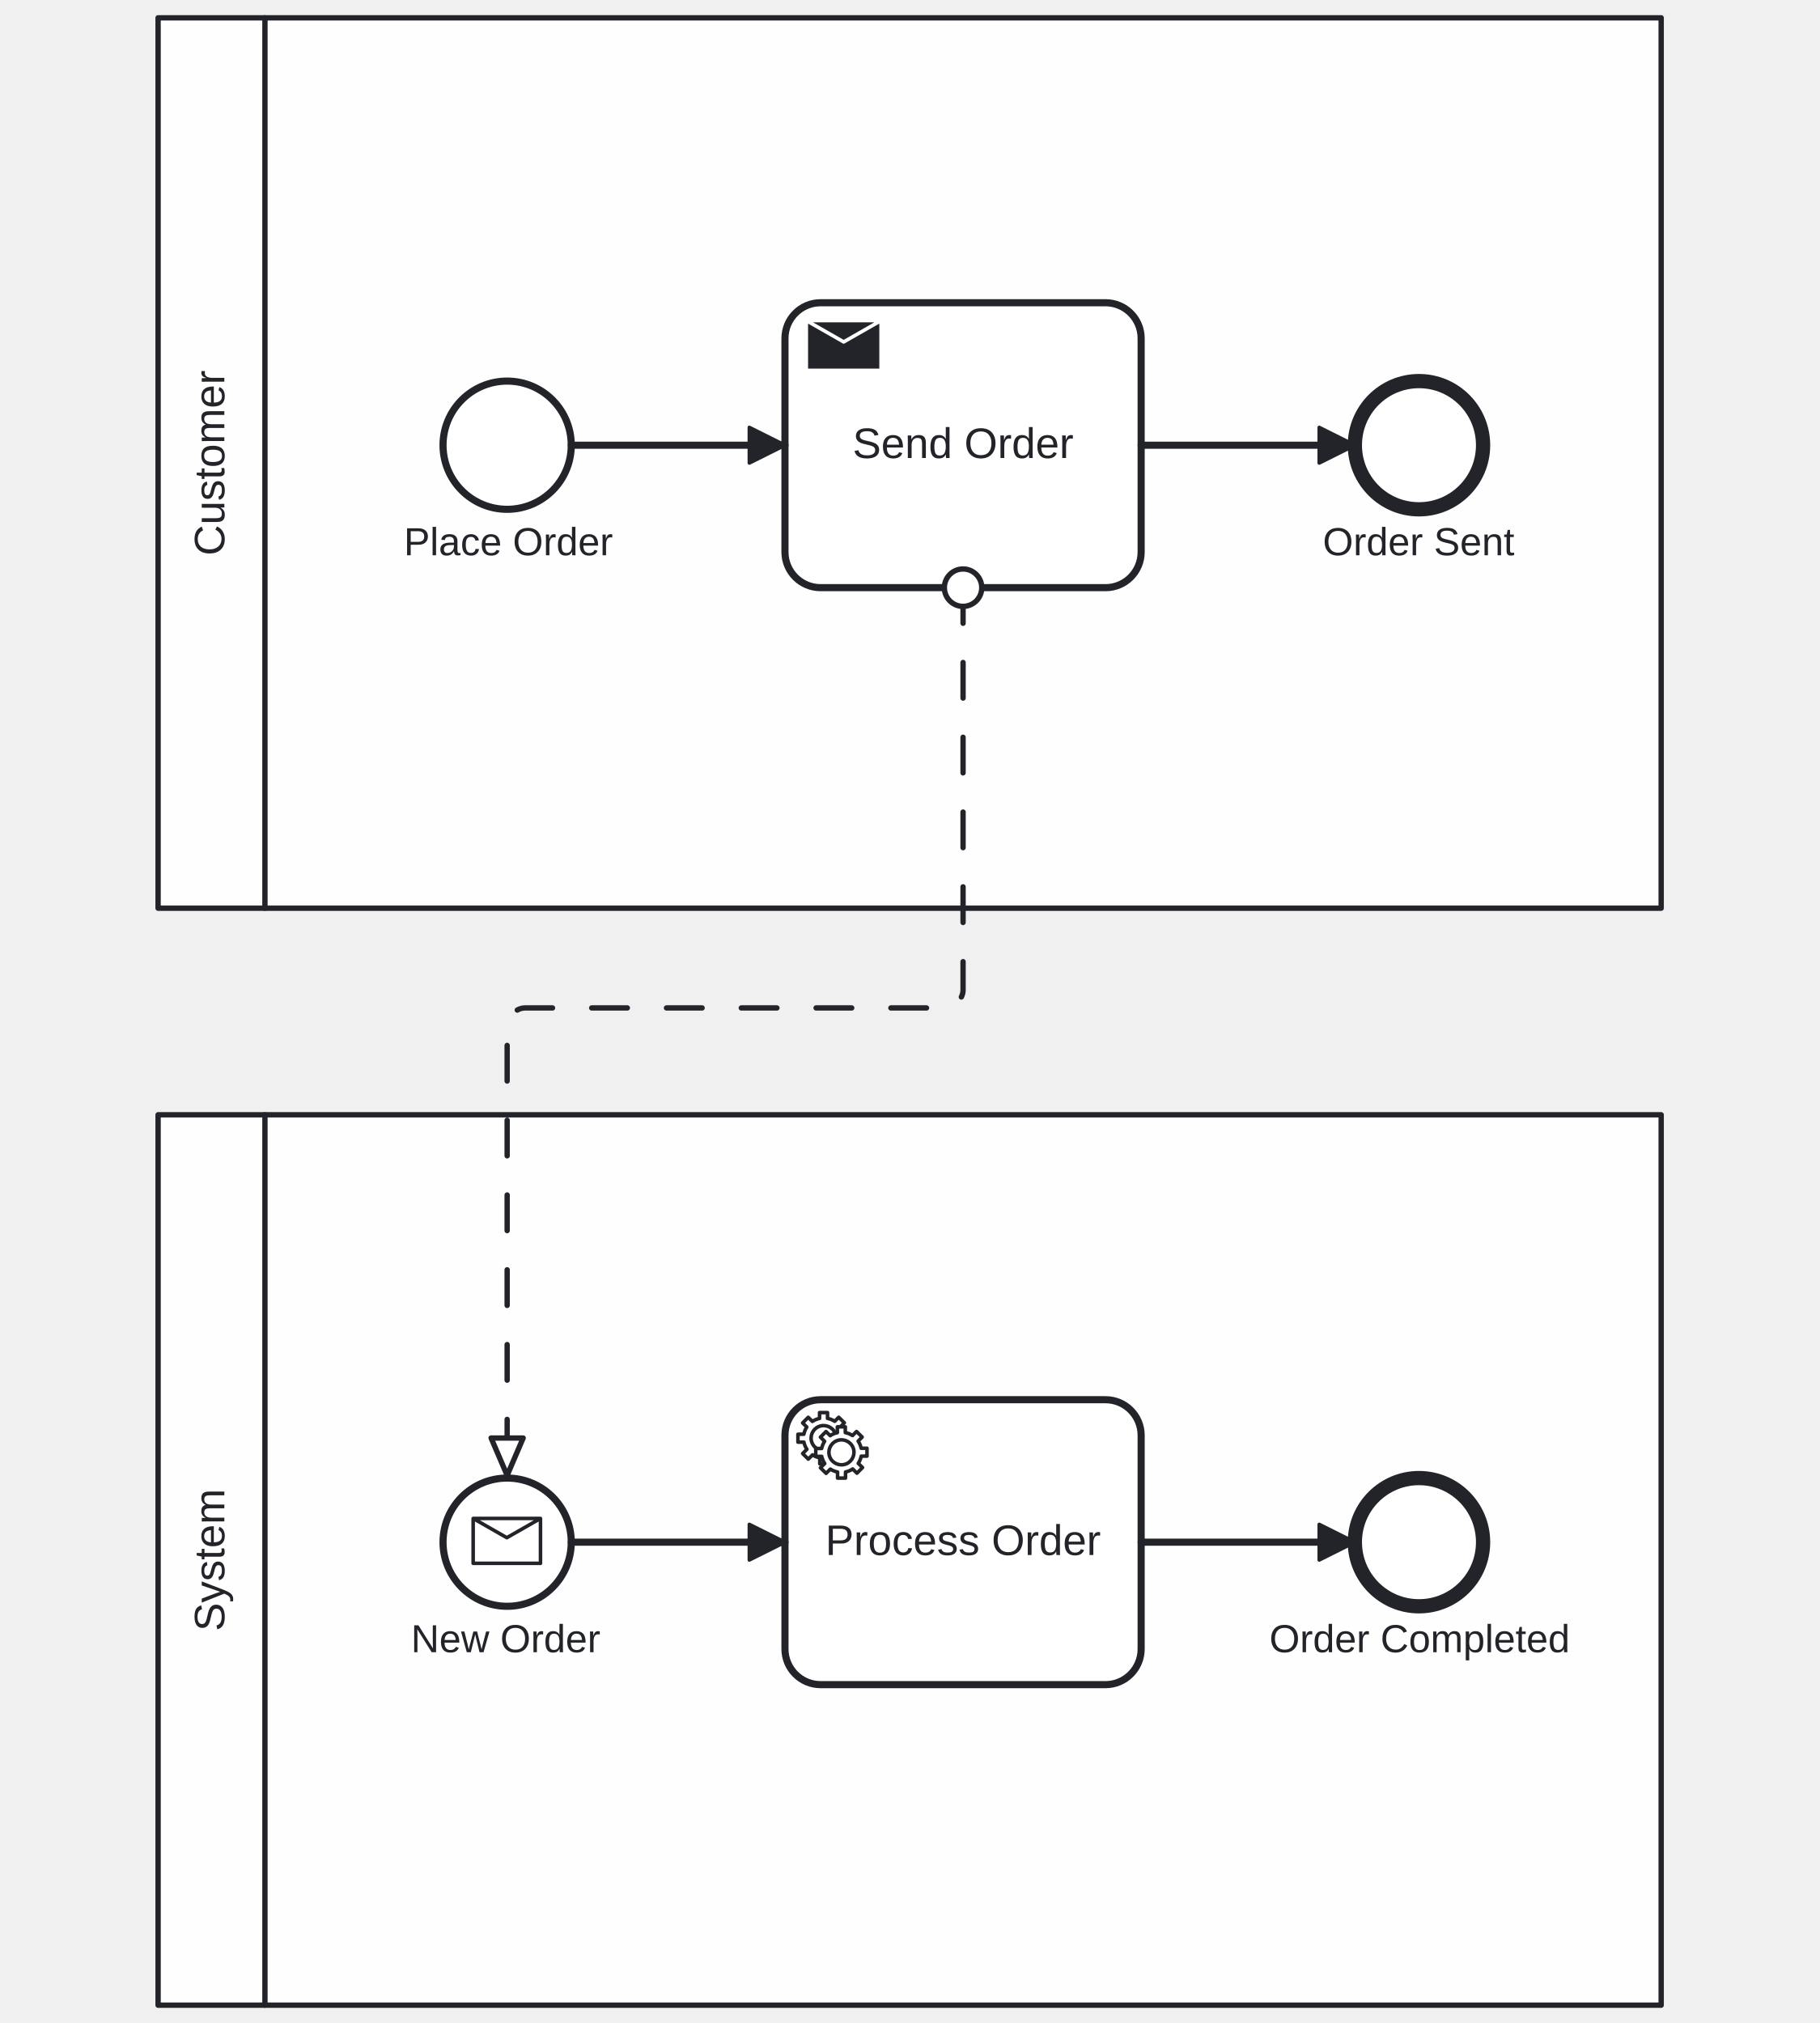
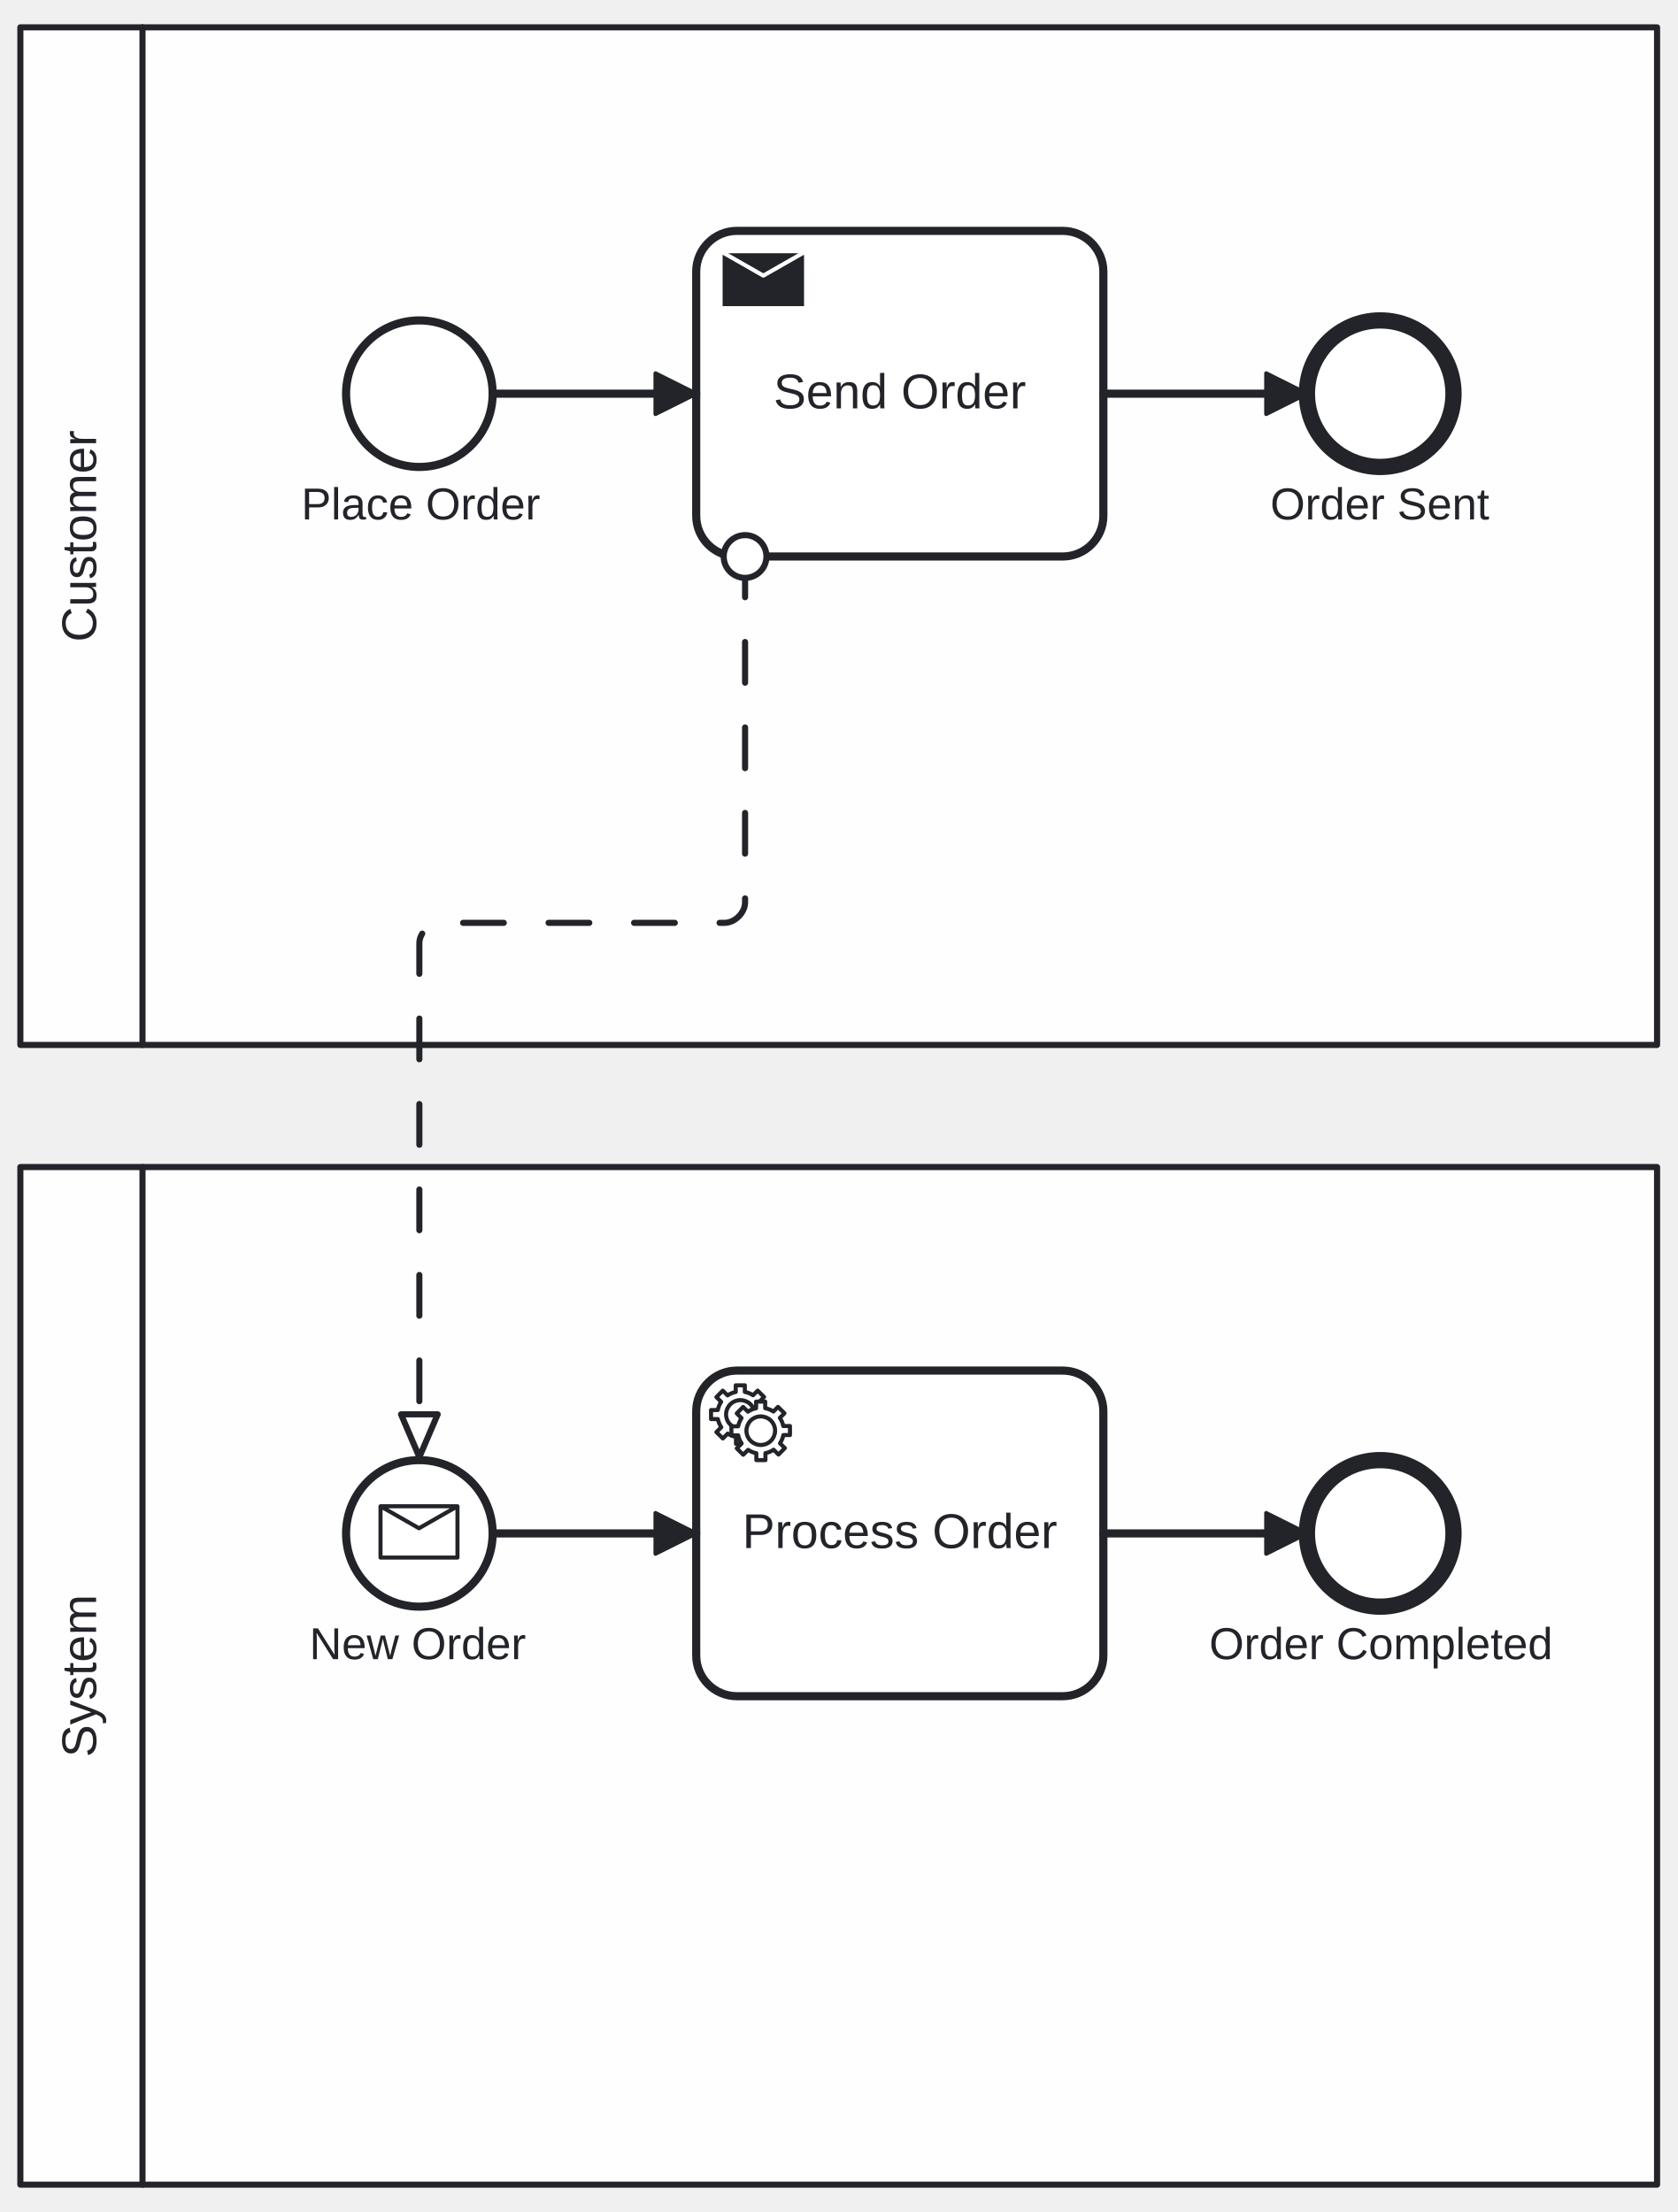
- <svg xmlns="http://www.w3.org/2000/svg" width="589" height="655" viewBox="157 87 432 568" version="1.1">
-   <g class="djs-group">
-     <g class="djs-element djs-shape" data-element-id="Participant_0z8mn1y" style="display: block;" transform="translate(162, 92)">
-       <g class="djs-visual">
-         <rect x="0" y="0" width="422" height="250" rx="0" ry="0" style="stroke-linecap: round; stroke-linejoin: round; stroke: hsl(225, 10%, 15%); stroke-width: 1.5px; fill: white; fill-opacity: 0.95;" />
+ <svg xmlns="http://www.w3.org/2000/svg" width="489" height="645" viewBox="77 105 412 540" version="1.1">
+   <g class="djs-group">
+     <g class="djs-element djs-shape" data-element-id="Participant_0z8mn1y" style="display: block;" transform="translate(82, 110)">
+       <g class="djs-visual">
+         <rect x="0" y="0" width="402" height="250" rx="0" ry="0" style="stroke-linecap: round; stroke-linejoin: round; stroke: hsl(225, 10%, 15%); stroke-width: 1.5px; fill: white; fill-opacity: 0.95;" />
        <path style="fill: none; stroke-linecap: round; stroke-linejoin: round; stroke: hsl(225, 10%, 15%); stroke-width: 1.5px;" d="M30,0L30,250" />
        <text style="font-family: Arial, sans-serif; font-size: 12px; font-weight: normal; fill: hsl(225, 10%, 15%);" lineHeight="1.2" class="djs-label" transform="matrix(-1.8369701987210297e-16, -1, 1, -1.8369701987210297e-16, 0, 250)">
          <tspan x="98.996" y="18.6">Customer</tspan>
        </text>
      </g>
-       <rect x="-5" y="-5" rx="4" width="432" height="260" style="fill: none;" class="djs-outline" />
-       <rect style="fill: none; stroke-opacity: 0; stroke: white; stroke-width: 15px;" class="djs-hit djs-hit-no-move" x="0" y="0" width="422" height="250" />
-       <rect style="fill: none; stroke-opacity: 0; stroke: white; stroke-width: 15px;" class="djs-hit djs-hit-click-stroke" x="0" y="0" width="422" height="250" />
+       <rect x="-5" y="-5" rx="4" width="412" height="260" style="fill: none;" class="djs-outline" />
+       <rect style="fill: none; stroke-opacity: 0; stroke: white; stroke-width: 15px;" class="djs-hit djs-hit-no-move" x="0" y="0" width="402" height="250" />
+       <rect style="fill: none; stroke-opacity: 0; stroke: white; stroke-width: 15px;" class="djs-hit djs-hit-click-stroke" x="0" y="0" width="402" height="250" />
      <rect style="fill: none; stroke-opacity: 0; stroke: white; stroke-width: 15px;" class="djs-hit djs-hit-all" x="0" y="0" width="30" height="250" />
    </g>
    <g class="djs-children">
      <g class="djs-group">
-         <g class="djs-element djs-shape" data-element-id="Event_0tndxmk" style="display: block;" transform="translate(242, 194)">
+         <g class="djs-element djs-shape" data-element-id="Event_0tndxmk" style="display: block;" transform="translate(162, 182)">
          <g class="djs-visual">
            <circle cx="18" cy="18" r="18" style="stroke-linecap: round; stroke-linejoin: round; stroke: hsl(225, 10%, 15%); stroke-width: 2px; fill: white; fill-opacity: 0.95;" />
          </g>
          <rect style="fill: none; stroke-opacity: 0; stroke: white; stroke-width: 15px;" class="djs-hit djs-hit-all" x="0" y="0" width="36" height="36" />
          <circle cx="18" cy="18" r="23" style="fill: none;" class="djs-outline" />
        </g>
      </g>
      <g class="djs-group">
-         <g class="djs-element djs-shape" data-element-id="Event_1ou3j4g" style="display: block;" transform="translate(498, 194)">
-           <g class="djs-visual">
-             <circle cx="18" cy="18" r="18" style="stroke-linecap: round; stroke-linejoin: round; stroke: hsl(225, 10%, 15%); stroke-width: 4px; fill: white; fill-opacity: 0.95;" />
-           </g>
-           <rect style="fill: none; stroke-opacity: 0; stroke: white; stroke-width: 15px;" class="djs-hit djs-hit-all" x="0" y="0" width="36" height="36" />
-           <circle cx="18" cy="18" r="24" style="fill: none;" class="djs-outline" />
-         </g>
-       </g>
-       <g class="djs-group">
-         <g class="djs-element djs-shape" data-element-id="Activity_0ry0qlf" style="display: block;" transform="translate(338, 172)">
+         <g class="djs-element djs-shape" data-element-id="Activity_0ry0qlf" style="display: block;" transform="translate(248, 160)">
          <g class="djs-visual">
            <rect x="0" y="0" width="100" height="80" rx="10" ry="10" style="stroke-linecap: round; stroke-linejoin: round; stroke: hsl(225, 10%, 15%); stroke-width: 2px; fill: white; fill-opacity: 0.95;" />
            <text style="font-family: Arial, sans-serif; font-size: 12px; font-weight: normal; fill: hsl(225, 10%, 15%);" lineHeight="1.2" class="djs-label">
              <tspan x="18.986" y="43.6">Send Order</tspan>
            </text>
            <path style="fill: hsl(225, 10%, 15%); stroke-linecap: round; stroke-linejoin: round; stroke: white; stroke-width: 1px;" d="m 5.985,4.998 l 0,14 l 21,0 l 0,-14 z l 10.5,6 l 10.5,-6" />
          </g>
          <rect style="fill: none; stroke-opacity: 0; stroke: white; stroke-width: 15px;" class="djs-hit djs-hit-all" x="0" y="0" width="100" height="80" />
          <rect x="-5" y="-5" rx="14" width="110" height="90" style="fill: none;" class="djs-outline" />
        </g>
      </g>
      <g class="djs-group">
+         <g class="djs-element djs-shape" data-element-id="Event_1ou3j4g" style="display: block;" transform="translate(398, 182)">
+           <g class="djs-visual">
+             <circle cx="18" cy="18" r="18" style="stroke-linecap: round; stroke-linejoin: round; stroke: hsl(225, 10%, 15%); stroke-width: 4px; fill: white; fill-opacity: 0.95;" />
+           </g>
+           <rect style="fill: none; stroke-opacity: 0; stroke: white; stroke-width: 15px;" class="djs-hit djs-hit-all" x="0" y="0" width="36" height="36" />
+           <circle cx="18" cy="18" r="24" style="fill: none;" class="djs-outline" />
+         </g>
+       </g>
+       <g class="djs-group">
        <g class="djs-element djs-connection" data-element-id="Flow_1htsunl" style="display: block;">
          <g class="djs-visual">
            <defs>
              <marker id="marker-seq-0" viewBox="0 0 20 20" refX="11" refY="10" markerWidth="10" markerHeight="10" orient="auto">
                <path d="M 1 5 L 11 10 L 1 15 Z" style="stroke-linecap: round; stroke-linejoin: round; stroke: hsl(225, 10%, 15%); stroke-width: 1px; fill: hsl(225, 10%, 15%);" />
              </marker>
            </defs>
-             <path style="fill: none; stroke-linecap: round; stroke-linejoin: round; stroke: hsl(225, 10%, 15%); stroke-width: 2px; marker-end: url(#marker-seq-0);" data-corner-radius="5" d="M278,212L338,212" />
-           </g>
-           <path d="M278,212L338,212" style="fill: none; stroke-opacity: 0; stroke: white; stroke-width: 15px;" class="djs-hit djs-hit-stroke" />
-           <rect x="273" y="207" rx="4" width="70" height="10" style="fill: none;" class="djs-outline" />
+             <path style="fill: none; stroke-linecap: round; stroke-linejoin: round; stroke: hsl(225, 10%, 15%); stroke-width: 2px; marker-end: url(#marker-seq-0);" data-corner-radius="5" d="M198,200L248,200" />
+           </g>
+           <path d="M198,200L248,200" style="fill: none; stroke-opacity: 0; stroke: white; stroke-width: 15px;" class="djs-hit djs-hit-stroke" />
+           <rect x="193" y="195" rx="4" width="60" height="10" style="fill: none;" class="djs-outline" />
        </g>
      </g>
      <g class="djs-group">
        <g class="djs-element djs-connection" data-element-id="Flow_0yr0lg5" style="display: block;">
          <g class="djs-visual">
            <defs>
              <marker id="marker-seq-1" viewBox="0 0 20 20" refX="11" refY="10" markerWidth="10" markerHeight="10" orient="auto">
                <path d="M 1 5 L 11 10 L 1 15 Z" style="stroke-linecap: round; stroke-linejoin: round; stroke: hsl(225, 10%, 15%); stroke-width: 1px; fill: hsl(225, 10%, 15%);" />
              </marker>
            </defs>
-             <path style="fill: none; stroke-linecap: round; stroke-linejoin: round; stroke: hsl(225, 10%, 15%); stroke-width: 2px; marker-end: url(#marker-seq-1);" data-corner-radius="5" d="M438,212L498,212" />
-           </g>
-           <path d="M438,212L498,212" style="fill: none; stroke-opacity: 0; stroke: white; stroke-width: 15px;" class="djs-hit djs-hit-stroke" />
-           <rect x="433" y="207" rx="4" width="70" height="10" style="fill: none;" class="djs-outline" />
-         </g>
-       </g>
-     </g>
-   </g>
-   <g class="djs-group">
-     <g class="djs-element djs-shape" data-element-id="Participant_063wr7t" style="display: block;" transform="translate(162, 400)">
-       <g class="djs-visual">
-         <rect x="0" y="0" width="422" height="250" rx="0" ry="0" style="stroke-linecap: round; stroke-linejoin: round; stroke: hsl(225, 10%, 15%); stroke-width: 1.5px; fill: white; fill-opacity: 0.95;" />
+             <path style="fill: none; stroke-linecap: round; stroke-linejoin: round; stroke: hsl(225, 10%, 15%); stroke-width: 2px; marker-end: url(#marker-seq-1);" data-corner-radius="5" d="M348,200L398,200" />
+           </g>
+           <path d="M348,200L398,200" style="fill: none; stroke-opacity: 0; stroke: white; stroke-width: 15px;" class="djs-hit djs-hit-stroke" />
+           <rect x="343" y="195" rx="4" width="60" height="10" style="fill: none;" class="djs-outline" />
+         </g>
+       </g>
+     </g>
+   </g>
+   <g class="djs-group">
+     <g class="djs-element djs-shape" data-element-id="Participant_063wr7t" style="display: block;" transform="translate(82, 390)">
+       <g class="djs-visual">
+         <rect x="0" y="0" width="402" height="250" rx="0" ry="0" style="stroke-linecap: round; stroke-linejoin: round; stroke: hsl(225, 10%, 15%); stroke-width: 1.5px; fill: white; fill-opacity: 0.95;" />
        <path style="fill: none; stroke-linecap: round; stroke-linejoin: round; stroke: hsl(225, 10%, 15%); stroke-width: 1.5px;" d="M30,0L30,250" />
        <text style="font-family: Arial, sans-serif; font-size: 12px; font-weight: normal; fill: hsl(225, 10%, 15%);" lineHeight="1.2" class="djs-label" transform="matrix(-1.8369701987210297e-16, -1, 1, -1.8369701987210297e-16, 0, 250)">
          <tspan x="104.996" y="18.6">System</tspan>
        </text>
      </g>
-       <rect x="-5" y="-5" rx="4" width="432" height="260" style="fill: none;" class="djs-outline" />
-       <rect style="fill: none; stroke-opacity: 0; stroke: white; stroke-width: 15px;" class="djs-hit djs-hit-no-move" x="0" y="0" width="422" height="250" />
-       <rect style="fill: none; stroke-opacity: 0; stroke: white; stroke-width: 15px;" class="djs-hit djs-hit-click-stroke" x="0" y="0" width="422" height="250" />
+       <rect x="-5" y="-5" rx="4" width="412" height="260" style="fill: none;" class="djs-outline" />
+       <rect style="fill: none; stroke-opacity: 0; stroke: white; stroke-width: 15px;" class="djs-hit djs-hit-no-move" x="0" y="0" width="402" height="250" />
+       <rect style="fill: none; stroke-opacity: 0; stroke: white; stroke-width: 15px;" class="djs-hit djs-hit-click-stroke" x="0" y="0" width="402" height="250" />
      <rect style="fill: none; stroke-opacity: 0; stroke: white; stroke-width: 15px;" class="djs-hit djs-hit-all" x="0" y="0" width="30" height="250" />
    </g>
    <g class="djs-children">
      <g class="djs-group">
-         <g class="djs-element djs-shape" data-element-id="Event_0f70ujx" style="display: block;" transform="translate(498, 502)">
-           <g class="djs-visual">
-             <circle cx="18" cy="18" r="18" style="stroke-linecap: round; stroke-linejoin: round; stroke: hsl(225, 10%, 15%); stroke-width: 4px; fill: white; fill-opacity: 0.95;" />
-           </g>
-           <rect style="fill: none; stroke-opacity: 0; stroke: white; stroke-width: 15px;" class="djs-hit djs-hit-all" x="0" y="0" width="36" height="36" />
-           <circle cx="18" cy="18" r="24" style="fill: none;" class="djs-outline" />
-         </g>
-       </g>
-       <g class="djs-group">
-         <g class="djs-element djs-shape" data-element-id="Event_0156z5p" style="display: block;" transform="translate(242, 502)">
+         <g class="djs-element djs-shape" data-element-id="Event_0156z5p" style="display: block;" transform="translate(162, 462)">
          <g class="djs-visual">
            <circle cx="18" cy="18" r="18" style="stroke-linecap: round; stroke-linejoin: round; stroke: hsl(225, 10%, 15%); stroke-width: 2px; fill: white; fill-opacity: 0.95;" />
            <path style="fill: white; stroke-linecap: round; stroke-linejoin: round; stroke: hsl(225, 10%, 15%); stroke-width: 1px;" d="m 8.46,11.34 l 0,12.6 l 18.9,0 l 0,-12.6 z l 9.45,5.4 l 9.45,-5.4" />
          </g>
          <rect style="fill: none; stroke-opacity: 0; stroke: white; stroke-width: 15px;" class="djs-hit djs-hit-all" x="0" y="0" width="36" height="36" />
          <circle cx="18" cy="18" r="23" style="fill: none;" class="djs-outline" />
        </g>
      </g>
      <g class="djs-group">
-         <g class="djs-element djs-shape" data-element-id="Activity_1e3ihgs" style="display: block;" transform="translate(338, 480)">
+         <g class="djs-element djs-shape" data-element-id="Activity_1e3ihgs" style="display: block;" transform="translate(248, 440)">
          <g class="djs-visual">
            <rect x="0" y="0" width="100" height="80" rx="10" ry="10" style="stroke-linecap: round; stroke-linejoin: round; stroke: hsl(225, 10%, 15%); stroke-width: 2px; fill: white; fill-opacity: 0.95;" />
            <text style="font-family: Arial, sans-serif; font-size: 12px; font-weight: normal; fill: hsl(225, 10%, 15%);" lineHeight="1.2" class="djs-label">
              <tspan x="11.324" y="43.6">Process Order</tspan>
            </text>
            <circle cx="5" cy="5" r="5" style="stroke-linecap: round; stroke-linejoin: round; stroke: none; stroke-width: 2px; fill: white;" transform="translate(6, 6)" />
            <path style="fill: white; stroke-linecap: round; stroke-linejoin: round; stroke: hsl(225, 10%, 15%); stroke-width: 1px;" d="m 12,18 v -1.713 c 0.352,-0.07 0.704,-0.178 1.048,-0.321 0.344,-0.145 0.666,-0.321 0.966,-0.521 l 1.194,1.18 1.567,-1.577 -1.195,-1.18 c 0.403,-0.614 0.683,-1.299 0.825,-2.018 l 1.622,-0.01 v -2.22 l -1.637,0.01 c -0.073,-0.352 -0.178,-0.7 -0.324,-1.044 -0.145,-0.344 -0.321,-0.664 -0.523,-0.962 l 1.131,-1.136 -1.583,-1.563 -1.13,1.136 c -0.614,-0.401 -1.303,-0.681 -2.023,-0.822 l 0.009,-1.619 h -2.241 l 0.004,1.631 c -0.354,0.074 -0.705,0.18 -1.05,0.324 -0.344,0.144 -0.665,0.321 -0.964,0.52 l -1.17,-1.158 -1.567,1.579 1.168,1.157 c -0.403,0.613 -0.683,1.298 -0.825,2.017 l -1.659,0.003 v 2.222 l 1.672,-0.006 c 0.073,0.351 0.18,0.702 0.324,1.045 0.145,0.344 0.321,0.664 0.523,0.961 l -1.199,1.197 1.584,1.56 1.196,-1.193 c 0.614,0.403 1.303,0.682 2.023,0.823 l 7.19e-4,1.699 h 2.227 z m 0.221,-3.996 c -1.789,0.75 -3.858,-0.093 -4.61,-1.874 -0.752,-1.783 0.091,-3.846 1.88,-4.596 1.788,-0.749 3.857,0.093 4.609,1.874 0.752,1.782 -0.091,3.846 -1.88,4.596 z" />
            <circle cx="5" cy="5" r="5" style="stroke-linecap: round; stroke-linejoin: round; stroke: none; stroke-width: 2px; fill: white;" transform="translate(11, 10)" />
            <path style="fill: white; stroke-linecap: round; stroke-linejoin: round; stroke: hsl(225, 10%, 15%); stroke-width: 1px;" d="m 17,22 v -1.713 c 0.352,-0.07 0.704,-0.178 1.048,-0.321 0.344,-0.145 0.666,-0.321 0.966,-0.521 l 1.194,1.18 1.567,-1.577 -1.195,-1.18 c 0.403,-0.614 0.683,-1.299 0.825,-2.018 l 1.622,-0.01 v -2.22 l -1.637,0.01 c -0.073,-0.352 -0.178,-0.7 -0.324,-1.044 -0.145,-0.344 -0.321,-0.664 -0.523,-0.962 l 1.131,-1.136 -1.583,-1.563 -1.13,1.136 c -0.614,-0.401 -1.303,-0.681 -2.023,-0.822 l 0.009,-1.619 h -2.241 l 0.004,1.631 c -0.354,0.074 -0.705,0.18 -1.05,0.324 -0.344,0.144 -0.665,0.321 -0.964,0.52 l -1.17,-1.158 -1.567,1.579 1.168,1.157 c -0.403,0.613 -0.683,1.298 -0.825,2.017 l -1.659,0.003 v 2.222 l 1.672,-0.006 c 0.073,0.351 0.18,0.702 0.324,1.045 0.145,0.344 0.321,0.664 0.523,0.961 l -1.199,1.197 1.584,1.56 1.196,-1.193 c 0.614,0.403 1.303,0.682 2.023,0.823 l 7.19e-4,1.699 h 2.227 z m 0.221,-3.996 c -1.789,0.75 -3.858,-0.093 -4.61,-1.874 -0.752,-1.783 0.091,-3.846 1.88,-4.596 1.788,-0.749 3.857,0.093 4.609,1.874 0.752,1.782 -0.091,3.846 -1.88,4.596 z" />
          </g>
          <rect style="fill: none; stroke-opacity: 0; stroke: white; stroke-width: 15px;" class="djs-hit djs-hit-all" x="0" y="0" width="100" height="80" />
          <rect x="-5" y="-5" rx="14" width="110" height="90" style="fill: none;" class="djs-outline" />
        </g>
      </g>
      <g class="djs-group">
+         <g class="djs-element djs-shape" data-element-id="Event_0f70ujx" style="display: block;" transform="translate(398, 462)">
+           <g class="djs-visual">
+             <circle cx="18" cy="18" r="18" style="stroke-linecap: round; stroke-linejoin: round; stroke: hsl(225, 10%, 15%); stroke-width: 4px; fill: white; fill-opacity: 0.95;" />
+           </g>
+           <rect style="fill: none; stroke-opacity: 0; stroke: white; stroke-width: 15px;" class="djs-hit djs-hit-all" x="0" y="0" width="36" height="36" />
+           <circle cx="18" cy="18" r="24" style="fill: none;" class="djs-outline" />
+         </g>
+       </g>
+       <g class="djs-group">
+         <g class="djs-element djs-connection" data-element-id="Flow_0n5lx63" style="display: block;">
+           <g class="djs-visual">
+             <defs>
+               <marker id="marker-seq-2" viewBox="0 0 20 20" refX="11" refY="10" markerWidth="10" markerHeight="10" orient="auto">
+                 <path d="M 1 5 L 11 10 L 1 15 Z" style="stroke-linecap: round; stroke-linejoin: round; stroke: hsl(225, 10%, 15%); stroke-width: 1px; fill: hsl(225, 10%, 15%);" />
+               </marker>
+             </defs>
+             <path style="fill: none; stroke-linecap: round; stroke-linejoin: round; stroke: hsl(225, 10%, 15%); stroke-width: 2px; marker-end: url(#marker-seq-2);" data-corner-radius="5" d="M198,480L248,480" />
+           </g>
+           <path d="M198,480L248,480" style="fill: none; stroke-opacity: 0; stroke: white; stroke-width: 15px;" class="djs-hit djs-hit-stroke" />
+           <rect x="193" y="475" rx="4" width="60" height="10" style="fill: none;" class="djs-outline" />
+         </g>
+       </g>
+       <g class="djs-group">
        <g class="djs-element djs-connection" data-element-id="Flow_00wj4ud" style="display: block;">
          <g class="djs-visual">
            <defs>
-               <marker id="marker-seq-2" viewBox="0 0 20 20" refX="11" refY="10" markerWidth="10" markerHeight="10" orient="auto">
-                 <path d="M 1 5 L 11 10 L 1 15 Z" style="stroke-linecap: round; stroke-linejoin: round; stroke: hsl(225, 10%, 15%); stroke-width: 1px; fill: hsl(225, 10%, 15%);" />
-               </marker>
-             </defs>
-             <path style="fill: none; stroke-linecap: round; stroke-linejoin: round; stroke: hsl(225, 10%, 15%); stroke-width: 2px; marker-end: url(#marker-seq-2);" data-corner-radius="5" d="M438,520L498,520" />
-           </g>
-           <path d="M438,520L498,520" style="fill: none; stroke-opacity: 0; stroke: white; stroke-width: 15px;" class="djs-hit djs-hit-stroke" />
-           <rect x="433" y="515" rx="4" width="70" height="10" style="fill: none;" class="djs-outline" />
-         </g>
-       </g>
-       <g class="djs-group">
-         <g class="djs-element djs-connection" data-element-id="Flow_0n5lx63" style="display: block;">
-           <g class="djs-visual">
-             <defs>
              <marker id="marker-seq-3" viewBox="0 0 20 20" refX="11" refY="10" markerWidth="10" markerHeight="10" orient="auto">
                <path d="M 1 5 L 11 10 L 1 15 Z" style="stroke-linecap: round; stroke-linejoin: round; stroke: hsl(225, 10%, 15%); stroke-width: 1px; fill: hsl(225, 10%, 15%);" />
              </marker>
            </defs>
-             <path style="fill: none; stroke-linecap: round; stroke-linejoin: round; stroke: hsl(225, 10%, 15%); stroke-width: 2px; marker-end: url(#marker-seq-3);" data-corner-radius="5" d="M278,520L338,520" />
-           </g>
-           <path d="M278,520L338,520" style="fill: none; stroke-opacity: 0; stroke: white; stroke-width: 15px;" class="djs-hit djs-hit-stroke" />
-           <rect x="273" y="515" rx="4" width="70" height="10" style="fill: none;" class="djs-outline" />
+             <path style="fill: none; stroke-linecap: round; stroke-linejoin: round; stroke: hsl(225, 10%, 15%); stroke-width: 2px; marker-end: url(#marker-seq-3);" data-corner-radius="5" d="M348,480L398,480" />
+           </g>
+           <path d="M348,480L398,480" style="fill: none; stroke-opacity: 0; stroke: white; stroke-width: 15px;" class="djs-hit djs-hit-stroke" />
+           <rect x="343" y="475" rx="4" width="60" height="10" style="fill: none;" class="djs-outline" />
        </g>
      </g>
    </g>
  </g>
  <g class="djs-group">
    <g class="djs-element djs-connection" data-element-id="Flow_088h286" style="display: block;">
      <g class="djs-visual">
        <defs>
          <marker id="marker-seq-4" viewBox="0 0 20 20" refX="8.5" refY="5" markerWidth="20" markerHeight="20" orient="auto">
            <path d="m 1 5 l 0 -3 l 7 3 l -7 3 z" style="stroke-linecap: round; stroke-linejoin: round; stroke: hsl(225, 10%, 15%); stroke-width: 1px; fill: white; stroke-dasharray: 10000,1;" />
          </marker>
          <marker id="marker-seq-5" viewBox="0 0 20 20" refX="6" refY="6" markerWidth="20" markerHeight="20" orient="auto">
            <circle cx="6" cy="6" r="3.5" style="stroke-linecap: round; stroke-linejoin: round; stroke: hsl(225, 10%, 15%); stroke-width: 1px; fill: white; stroke-dasharray: 10000,1;" />
          </marker>
        </defs>
-         <path style="fill: none; stroke-linecap: round; stroke-linejoin: round; stroke: hsl(225, 10%, 15%); stroke-width: 1.5px; marker-end: url(#marker-seq-4); marker-start: url(#marker-seq-5); stroke-dasharray: 10, 11;" data-corner-radius="5" d="M388,252L388,365C388,367.5,385.5,370,383,370L265,370C262.5,370,260,372.5,260,375L260,502" />
-       </g>
-       <path d="M388,252L388,370L260,370L260,502" style="fill: none; stroke-opacity: 0; stroke: white; stroke-width: 15px;" class="djs-hit djs-hit-stroke" />
-       <rect x="255" y="247" rx="4" width="138" height="260" style="fill: none;" class="djs-outline" />
-     </g>
-   </g>
-   <g class="djs-group">
-     <g class="djs-element djs-shape" data-element-id="Event_0tndxmk_label" style="display: block;" transform="translate(231, 233)">
+         <path style="fill: none; stroke-linecap: round; stroke-linejoin: round; stroke: hsl(225, 10%, 15%); stroke-width: 1.5px; marker-end: url(#marker-seq-4); marker-start: url(#marker-seq-5); stroke-dasharray: 10, 11;" data-corner-radius="5" d="M260,240L260,325C260,327.5,257.5,330,255,330L185,330C182.5,330,180,332.5,180,335L180,462" />
+       </g>
+       <path d="M260,240L260,330L180,330L180,462" style="fill: none; stroke-opacity: 0; stroke: white; stroke-width: 15px;" class="djs-hit djs-hit-stroke" />
+       <rect x="175" y="235" rx="4" width="90" height="232" style="fill: none;" class="djs-outline" />
+     </g>
+   </g>
+   <g class="djs-group">
+     <g class="djs-element djs-shape" data-element-id="Event_0tndxmk_label" style="display: block;" transform="translate(151, 221)">
      <g class="djs-visual">
        <text style="font-family: Arial, sans-serif; font-size: 11px; font-weight: normal; fill: hsl(225, 10%, 15%);" lineHeight="1.2" class="djs-label">
          <tspan x="0" y="9.9">Place Order</tspan>
        </text>
      </g>
      <rect style="fill: none; stroke-opacity: 0; stroke: white; stroke-width: 15px;" class="djs-hit djs-hit-all" x="0" y="0" width="59" height="14" />
      <rect x="-5" y="-5" rx="4" width="69" height="24" style="fill: none;" class="djs-outline" />
    </g>
  </g>
  <g class="djs-group">
-     <g class="djs-element djs-shape" data-element-id="Event_1ou3j4g_label" style="display: block;" transform="translate(489, 233)">
+     <g class="djs-element djs-shape" data-element-id="Event_1ou3j4g_label" style="display: block;" transform="translate(389, 221)">
      <g class="djs-visual">
        <text style="font-family: Arial, sans-serif; font-size: 11px; font-weight: normal; fill: hsl(225, 10%, 15%);" lineHeight="1.2" class="djs-label">
          <tspan x="0" y="9.9">Order Sent</tspan>
        </text>
      </g>
      <rect style="fill: none; stroke-opacity: 0; stroke: white; stroke-width: 15px;" class="djs-hit djs-hit-all" x="0" y="0" width="54" height="14" />
      <rect x="-5" y="-5" rx="4" width="64" height="24" style="fill: none;" class="djs-outline" />
    </g>
  </g>
  <g class="djs-group">
-     <g class="djs-element djs-shape" data-element-id="Event_0f70ujx_label" style="display: block;" transform="translate(474, 541)">
+     <g class="djs-element djs-shape" data-element-id="Event_0156z5p_label" style="display: block;" transform="translate(153, 501)">
+       <g class="djs-visual">
+         <text style="font-family: Arial, sans-serif; font-size: 11px; font-weight: normal; fill: hsl(225, 10%, 15%);" lineHeight="1.2" class="djs-label">
+           <tspan x="0" y="9.9">New Order</tspan>
+         </text>
+       </g>
+       <rect style="fill: none; stroke-opacity: 0; stroke: white; stroke-width: 15px;" class="djs-hit djs-hit-all" x="0" y="0" width="54" height="14" />
+       <rect x="-5" y="-5" rx="4" width="64" height="24" style="fill: none;" class="djs-outline" />
+     </g>
+   </g>
+   <g class="djs-group">
+     <g class="djs-element djs-shape" data-element-id="Event_0f70ujx_label" style="display: block;" transform="translate(374, 501)">
      <g class="djs-visual">
        <text style="font-family: Arial, sans-serif; font-size: 11px; font-weight: normal; fill: hsl(225, 10%, 15%);" lineHeight="1.2" class="djs-label">
          <tspan x="0" y="9.9">Order Completed</tspan>
        </text>
      </g>
      <rect style="fill: none; stroke-opacity: 0; stroke: white; stroke-width: 15px;" class="djs-hit djs-hit-all" x="0" y="0" width="85" height="14" />
      <rect x="-5" y="-5" rx="4" width="95" height="24" style="fill: none;" class="djs-outline" />
    </g>
  </g>
-   <g class="djs-group">
-     <g class="djs-element djs-shape" data-element-id="Event_0156z5p_label" style="display: block;" transform="translate(233, 541)">
-       <g class="djs-visual">
-         <text style="font-family: Arial, sans-serif; font-size: 11px; font-weight: normal; fill: hsl(225, 10%, 15%);" lineHeight="1.2" class="djs-label">
-           <tspan x="0" y="9.9">New Order</tspan>
-         </text>
-       </g>
-       <rect style="fill: none; stroke-opacity: 0; stroke: white; stroke-width: 15px;" class="djs-hit djs-hit-all" x="0" y="0" width="54" height="14" />
-       <rect x="-5" y="-5" rx="4" width="64" height="24" style="fill: none;" class="djs-outline" />
-     </g>
-   </g>
</svg>
